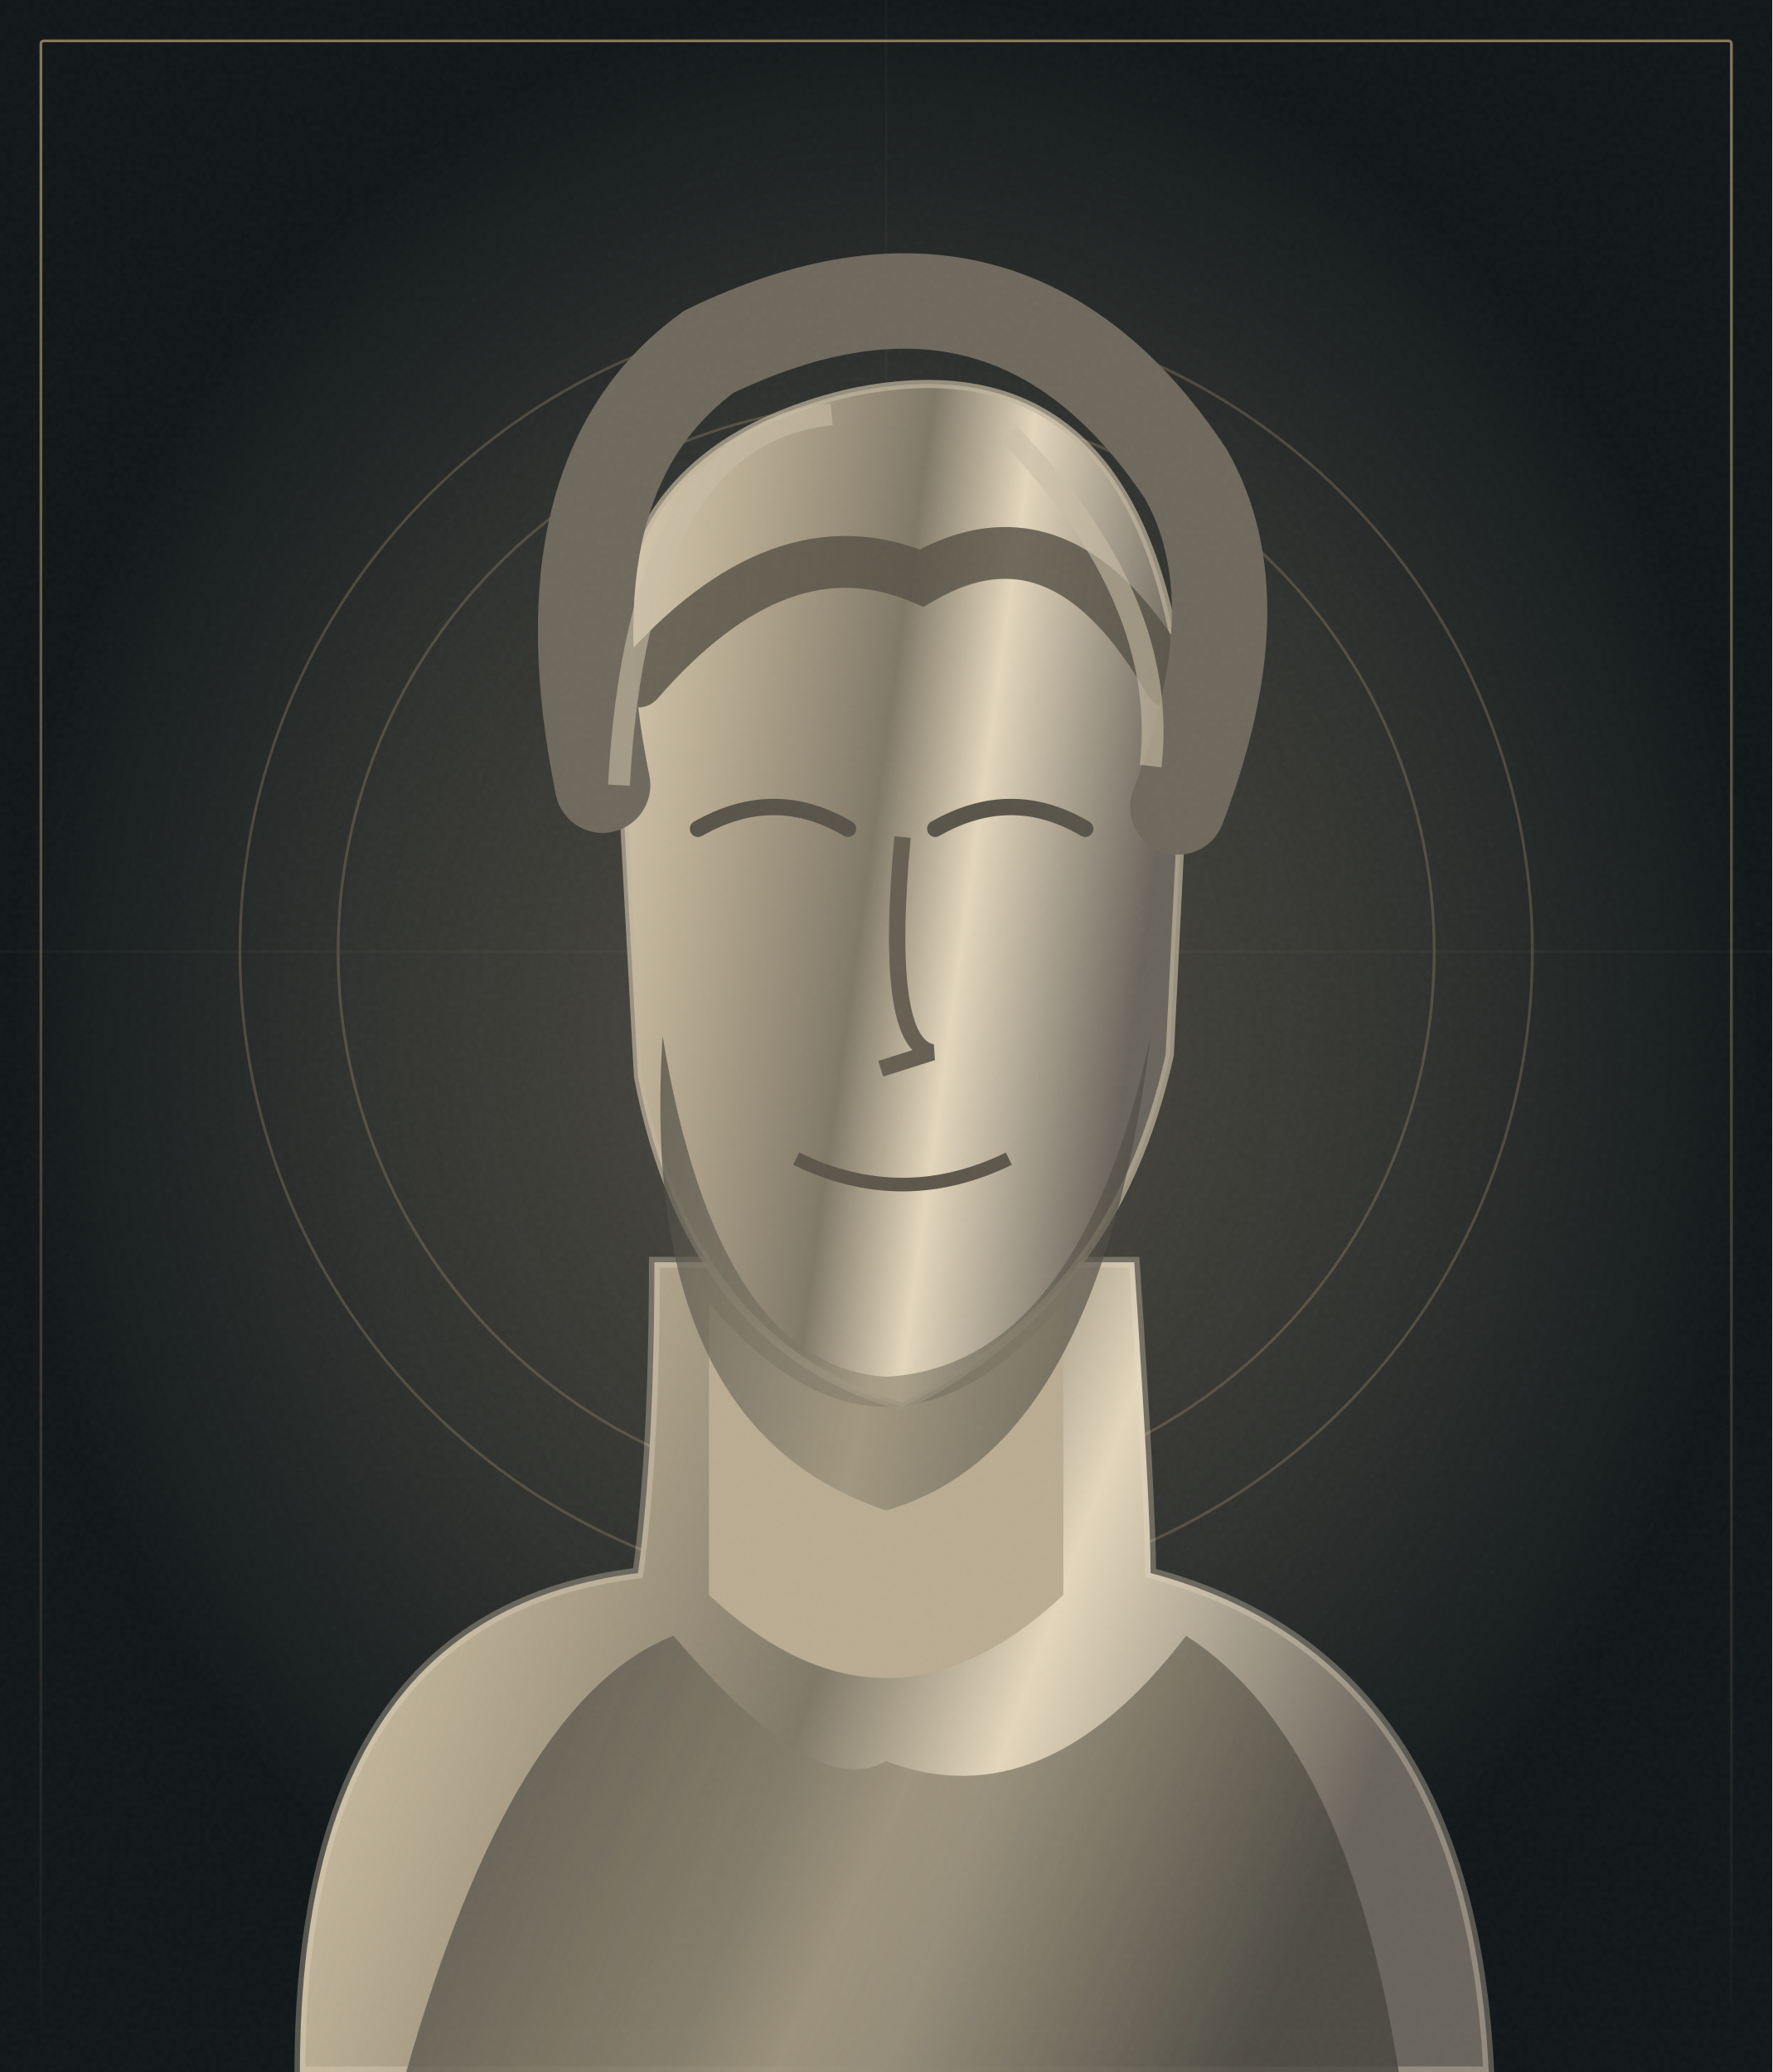
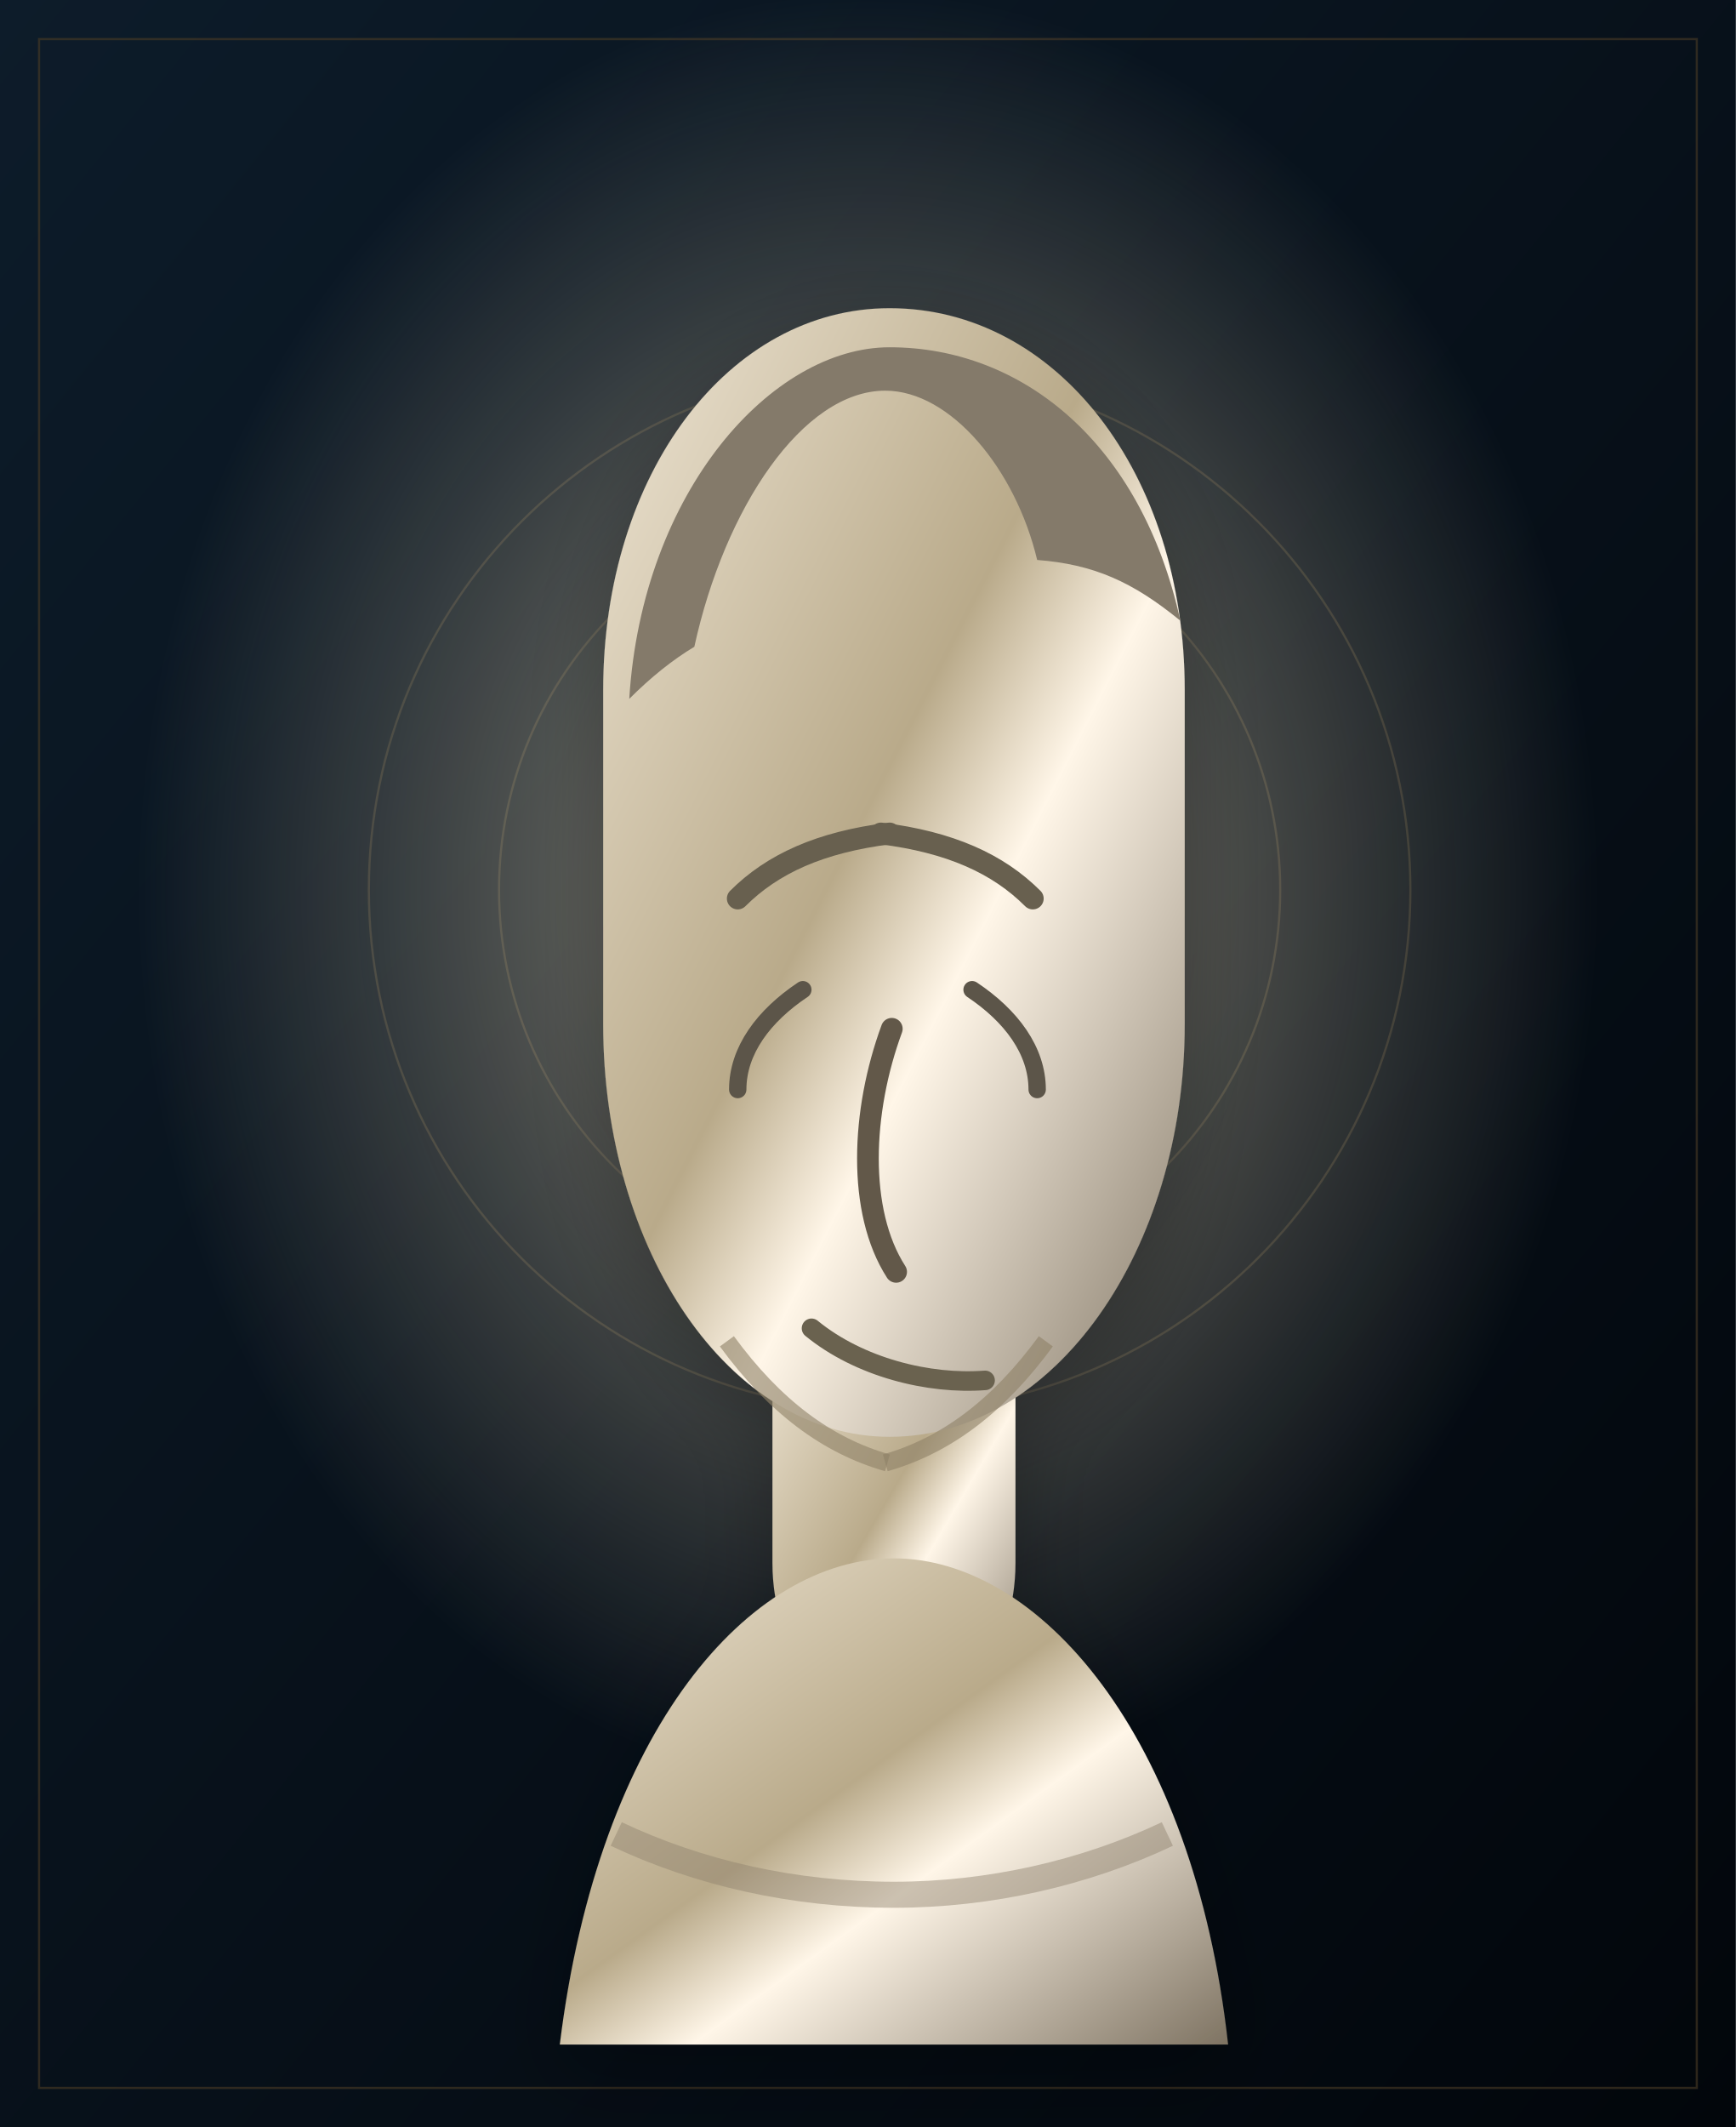
- <svg xmlns="http://www.w3.org/2000/svg" width="650" height="760" viewBox="0 0 650 760" role="img" aria-label="Антична скульптура">
+ <svg xmlns="http://www.w3.org/2000/svg" viewBox="0 0 800 980" role="img" aria-labelledby="title desc">
  <defs>
-     <radialGradient id="background">
-       <stop stop-color="#545046" />
-       <stop offset=".61" stop-color="#30322f" />
-       <stop offset="1" stop-color="#111719" />
+     <linearGradient id="bg" x1="0" y1="0" x2="1" y2="1">
+       <stop offset="0" stop-color="#0d1c2a" />
+       <stop offset="1" stop-color="#02060b" />
+     </linearGradient>
+     <radialGradient id="glow" cx="50%" cy="42%" r="42%">
+       <stop offset="0" stop-color="#f6e6c5" stop-opacity="0.55" />
+       <stop offset="1" stop-color="#f6e6c5" stop-opacity="0" />
    </radialGradient>
-     <linearGradient id="stone" x1="0" y1="0" x2="1" y2=".25">
-       <stop stop-color="#ddd1b6" />
-       <stop offset=".25" stop-color="#b6a990" />
-       <stop offset=".53" stop-color="#807867" />
-       <stop offset=".7" stop-color="#e3d6bc" />
-       <stop offset="1" stop-color="#6a655c" />
+     <linearGradient id="stone" x1="0" y1="0" x2="1" y2="1">
+       <stop offset="0" stop-color="#efe6d5" />
+       <stop offset="0.45" stop-color="#b9aa8a" />
+       <stop offset="0.6" stop-color="#fff6e8" />
+       <stop offset="1" stop-color="#7e7362" />
    </linearGradient>
-     <linearGradient id="shadow" x1="0" y1="0" x2="1" y2=".2">
-       <stop stop-color="#42423c" />
-       <stop offset=".55" stop-color="#968c76" />
-       <stop offset="1" stop-color="#48463e" />
-     </linearGradient>
-     <linearGradient id="edge" x1="0" y1="0" x2="0" y2="1">
-       <stop stop-color="#c8a97c" stop-opacity=".65" />
-       <stop offset="1" stop-color="#c8a97c" stop-opacity="0" />
-     </linearGradient>
-     <filter id="grain">
-       <feTurbulence type="fractalNoise" baseFrequency=".48" numOctaves="3" seed="11" stitchTiles="stitch" />
-       <feColorMatrix type="saturate" values="0" />
-       <feComponentTransfer>
-         <feFuncA type="linear" slope=".14" />
-       </feComponentTransfer>
-     </filter>
-     <filter id="blur">
-       <feGaussianBlur stdDeviation="21" />
+     <filter id="shadow">
+       <feDropShadow dx="0" dy="12" stdDeviation="18" flood-color="#000" flood-opacity="0.3" />
    </filter>
  </defs>
-   <rect width="650" height="760" fill="url(#background)" />
-   <g fill="none" stroke="#c8a97c" opacity=".25">
-     <circle cx="325" cy="349" r="237" />
-     <circle cx="325" cy="349" r="201" />
-     <path d="M0 349H650M325 0V760" stroke-opacity=".13" />
+   <rect width="800" height="980" fill="url(#bg)" />
+   <rect x="18" y="18" width="764" height="944" fill="none" stroke="#4a3b24" opacity="0.6" />
+   <g opacity="0.25" stroke="#8b7247" fill="none">
+     <circle cx="410" cy="410" r="240" />
+     <circle cx="410" cy="410" r="180" />
+     <circle cx="410" cy="410" r="120" />
  </g>
-   <path d="M110 760 Q110 592 234 577 Q240 532 240 463 H416 Q422 554 422 577 Q539 608 546 760Z" fill="url(#stone)" stroke="#e8dbc1" stroke-opacity=".32" stroke-width="4" />
-   <path d="M149 760Q188 623 247 600Q299 661 325 646Q383 668 435 600Q494 638 513 760Z" fill="url(#shadow)" opacity=".82" />
-   <path d="M260 478Q325 554 390 478L390 585Q325 646 260 585Z" fill="#b9ac92" />
-   <path d="M227 266Q214 167 312 144Q422 121 435 266L429 387Q409 478 331 516Q253 494 234 395Z" fill="url(#stone)" stroke="#c1b69d" stroke-opacity=".7" stroke-width="3" />
-   <path d="M234 250Q286 190 338 212Q390 182 429 250" fill="none" stroke="#555246" stroke-width="19" stroke-linecap="round" opacity=".82" />
-   <path d="M256 304q28 -16 55 0m32 0q28 -16 55 0" fill="none" stroke="#585449" stroke-width="6" stroke-linecap="round" />
-   <path d="M331 307q-7 76 11 79l-19 6" fill="none" stroke="#665f52" stroke-width="6" />
-   <path d="M292 425q39 19 78 0" fill="none" stroke="#5d574b" stroke-width="5" />
-   <path d="M243 380Q263 501 325 505Q396 501 422 380Q403 532 325 554Q234 524 243 380Z" fill="url(#shadow)" opacity=".66" />
-   <path d="M221 288Q198 174 260 129Q370 76 435 174Q461 220 432 296" fill="none" stroke="#6e695c" stroke-width="35" stroke-linecap="round" />
-   <path d="M227 288Q234 159 305 152M370 159Q429 220 422 281" fill="none" stroke="#c8bda5" stroke-opacity=".6" stroke-width="8" />
-   <rect width="650" height="760" filter="url(#grain)" opacity=".24" />
-   <rect x="15" y="15" width="620" height="730" rx="1" fill="none" stroke="url(#edge)" stroke-width="1" />
+   <rect width="800" height="980" fill="url(#glow)" />
+   <g filter="url(#shadow)">
+     <path d="M356 610h112v110c0 44-30 80-56 80s-56-36-56-80z" fill="url(#stone)" />
+     <path d="M258 942c18-146 88-224 154-224s138 80 154 224" fill="url(#stone)" />
+     <path d="M284 845c38 18 82 28 128 28 44 0 88-10 126-28" fill="none" stroke="#8d816d" stroke-width="12" opacity="0.45" />
+     <path d="M278 318c0-100 58-176 132-176 77 0 136 76 136 176v154c0 104-60 190-136 190-74 0-132-86-132-190z" fill="url(#stone)" />
+     <path d="M290 322c6-96 66-162 120-162 61 0 116 44 134 126-22-18-40-26-66-28-10-42-40-78-70-78-38 0-74 54-88 118-10 6-20 14-30 24z" fill="#847a6b" />
+     <path d="M340 414c16-16 38-26 70-30" fill="none" stroke="#67604f" stroke-width="10" stroke-linecap="round" />
+     <path d="M476 414c-16-16-38-26-70-30" fill="none" stroke="#67604f" stroke-width="10" stroke-linecap="round" />
+     <path d="M370 456c-18 12-30 28-30 46" fill="none" stroke="#5c5548" stroke-width="8" stroke-linecap="round" />
+     <path d="M448 456c18 12 30 28 30 46" fill="none" stroke="#5c5548" stroke-width="8" stroke-linecap="round" />
+     <path d="M411 474c-14 38-16 84 2 112" fill="none" stroke="#62594a" stroke-width="10" stroke-linecap="round" />
+     <path d="M374 612c22 18 54 26 80 24" fill="none" stroke="#6a6250" stroke-width="9" stroke-linecap="round" />
+     <path d="M335 618c22 30 46 48 74 56" fill="none" stroke="#8e8066" stroke-width="8" opacity="0.6" />
+     <path d="M482 618c-22 30-46 48-74 56" fill="none" stroke="#8e8066" stroke-width="8" opacity="0.6" />
+   </g>
</svg>
